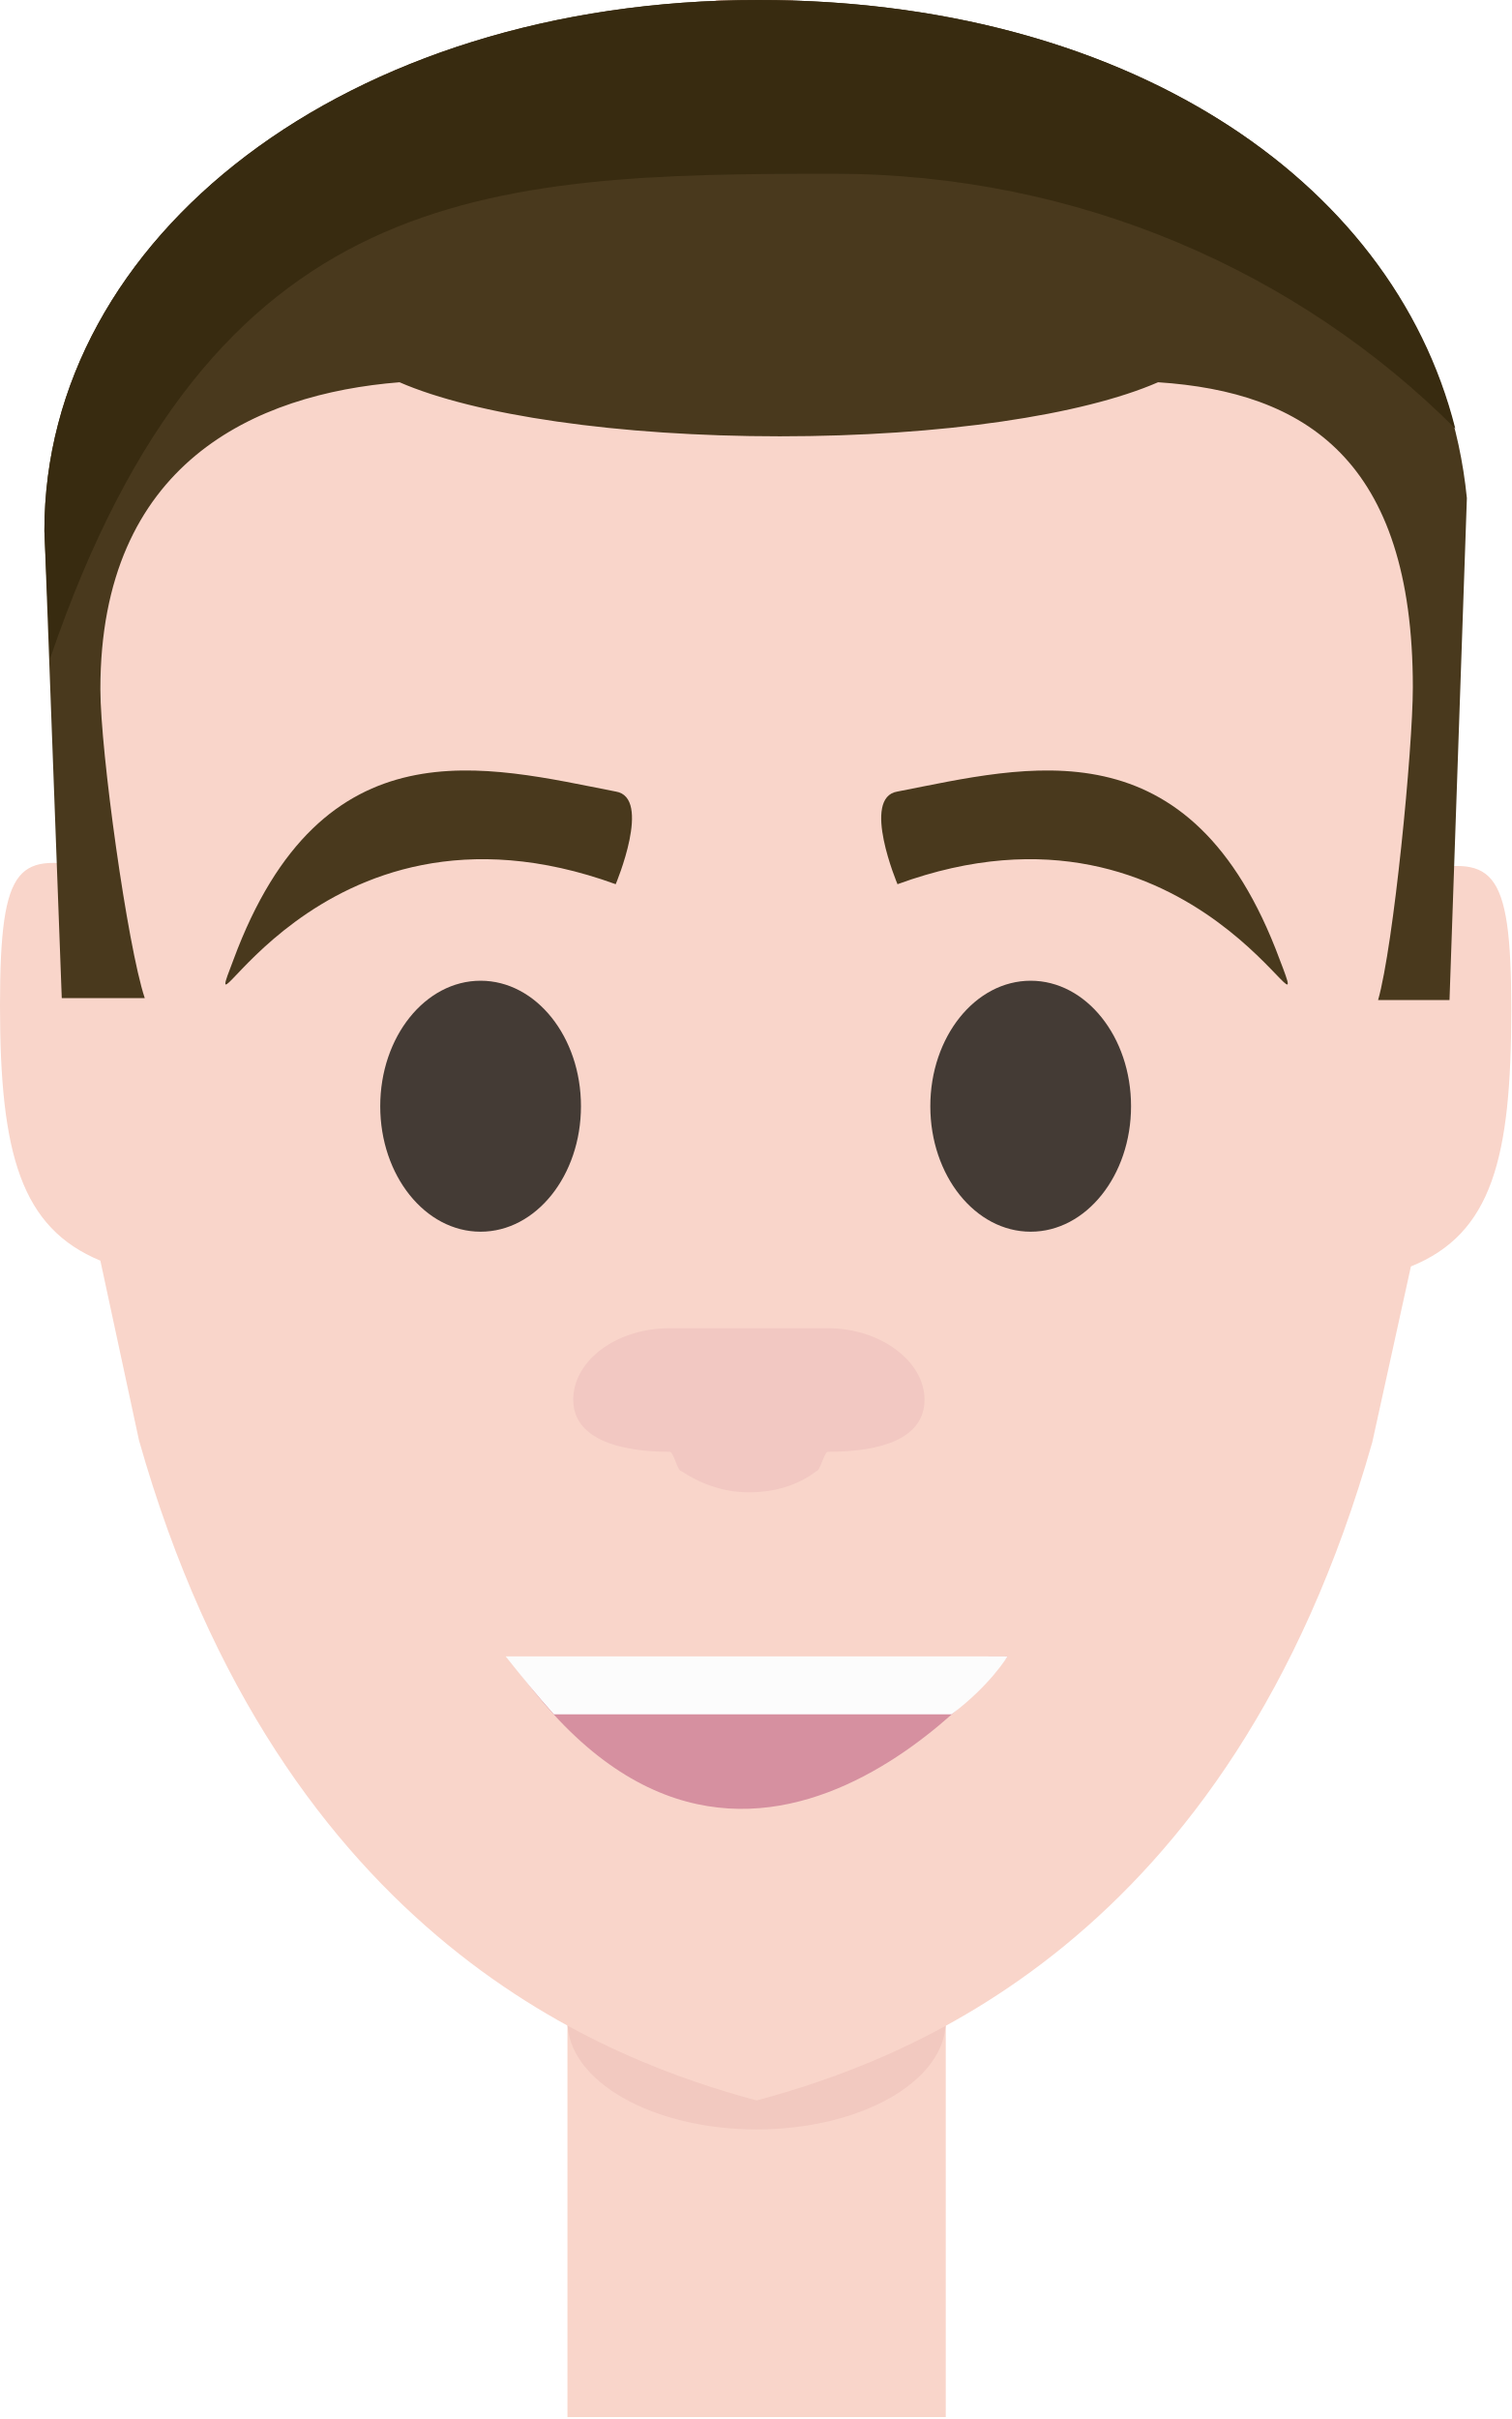
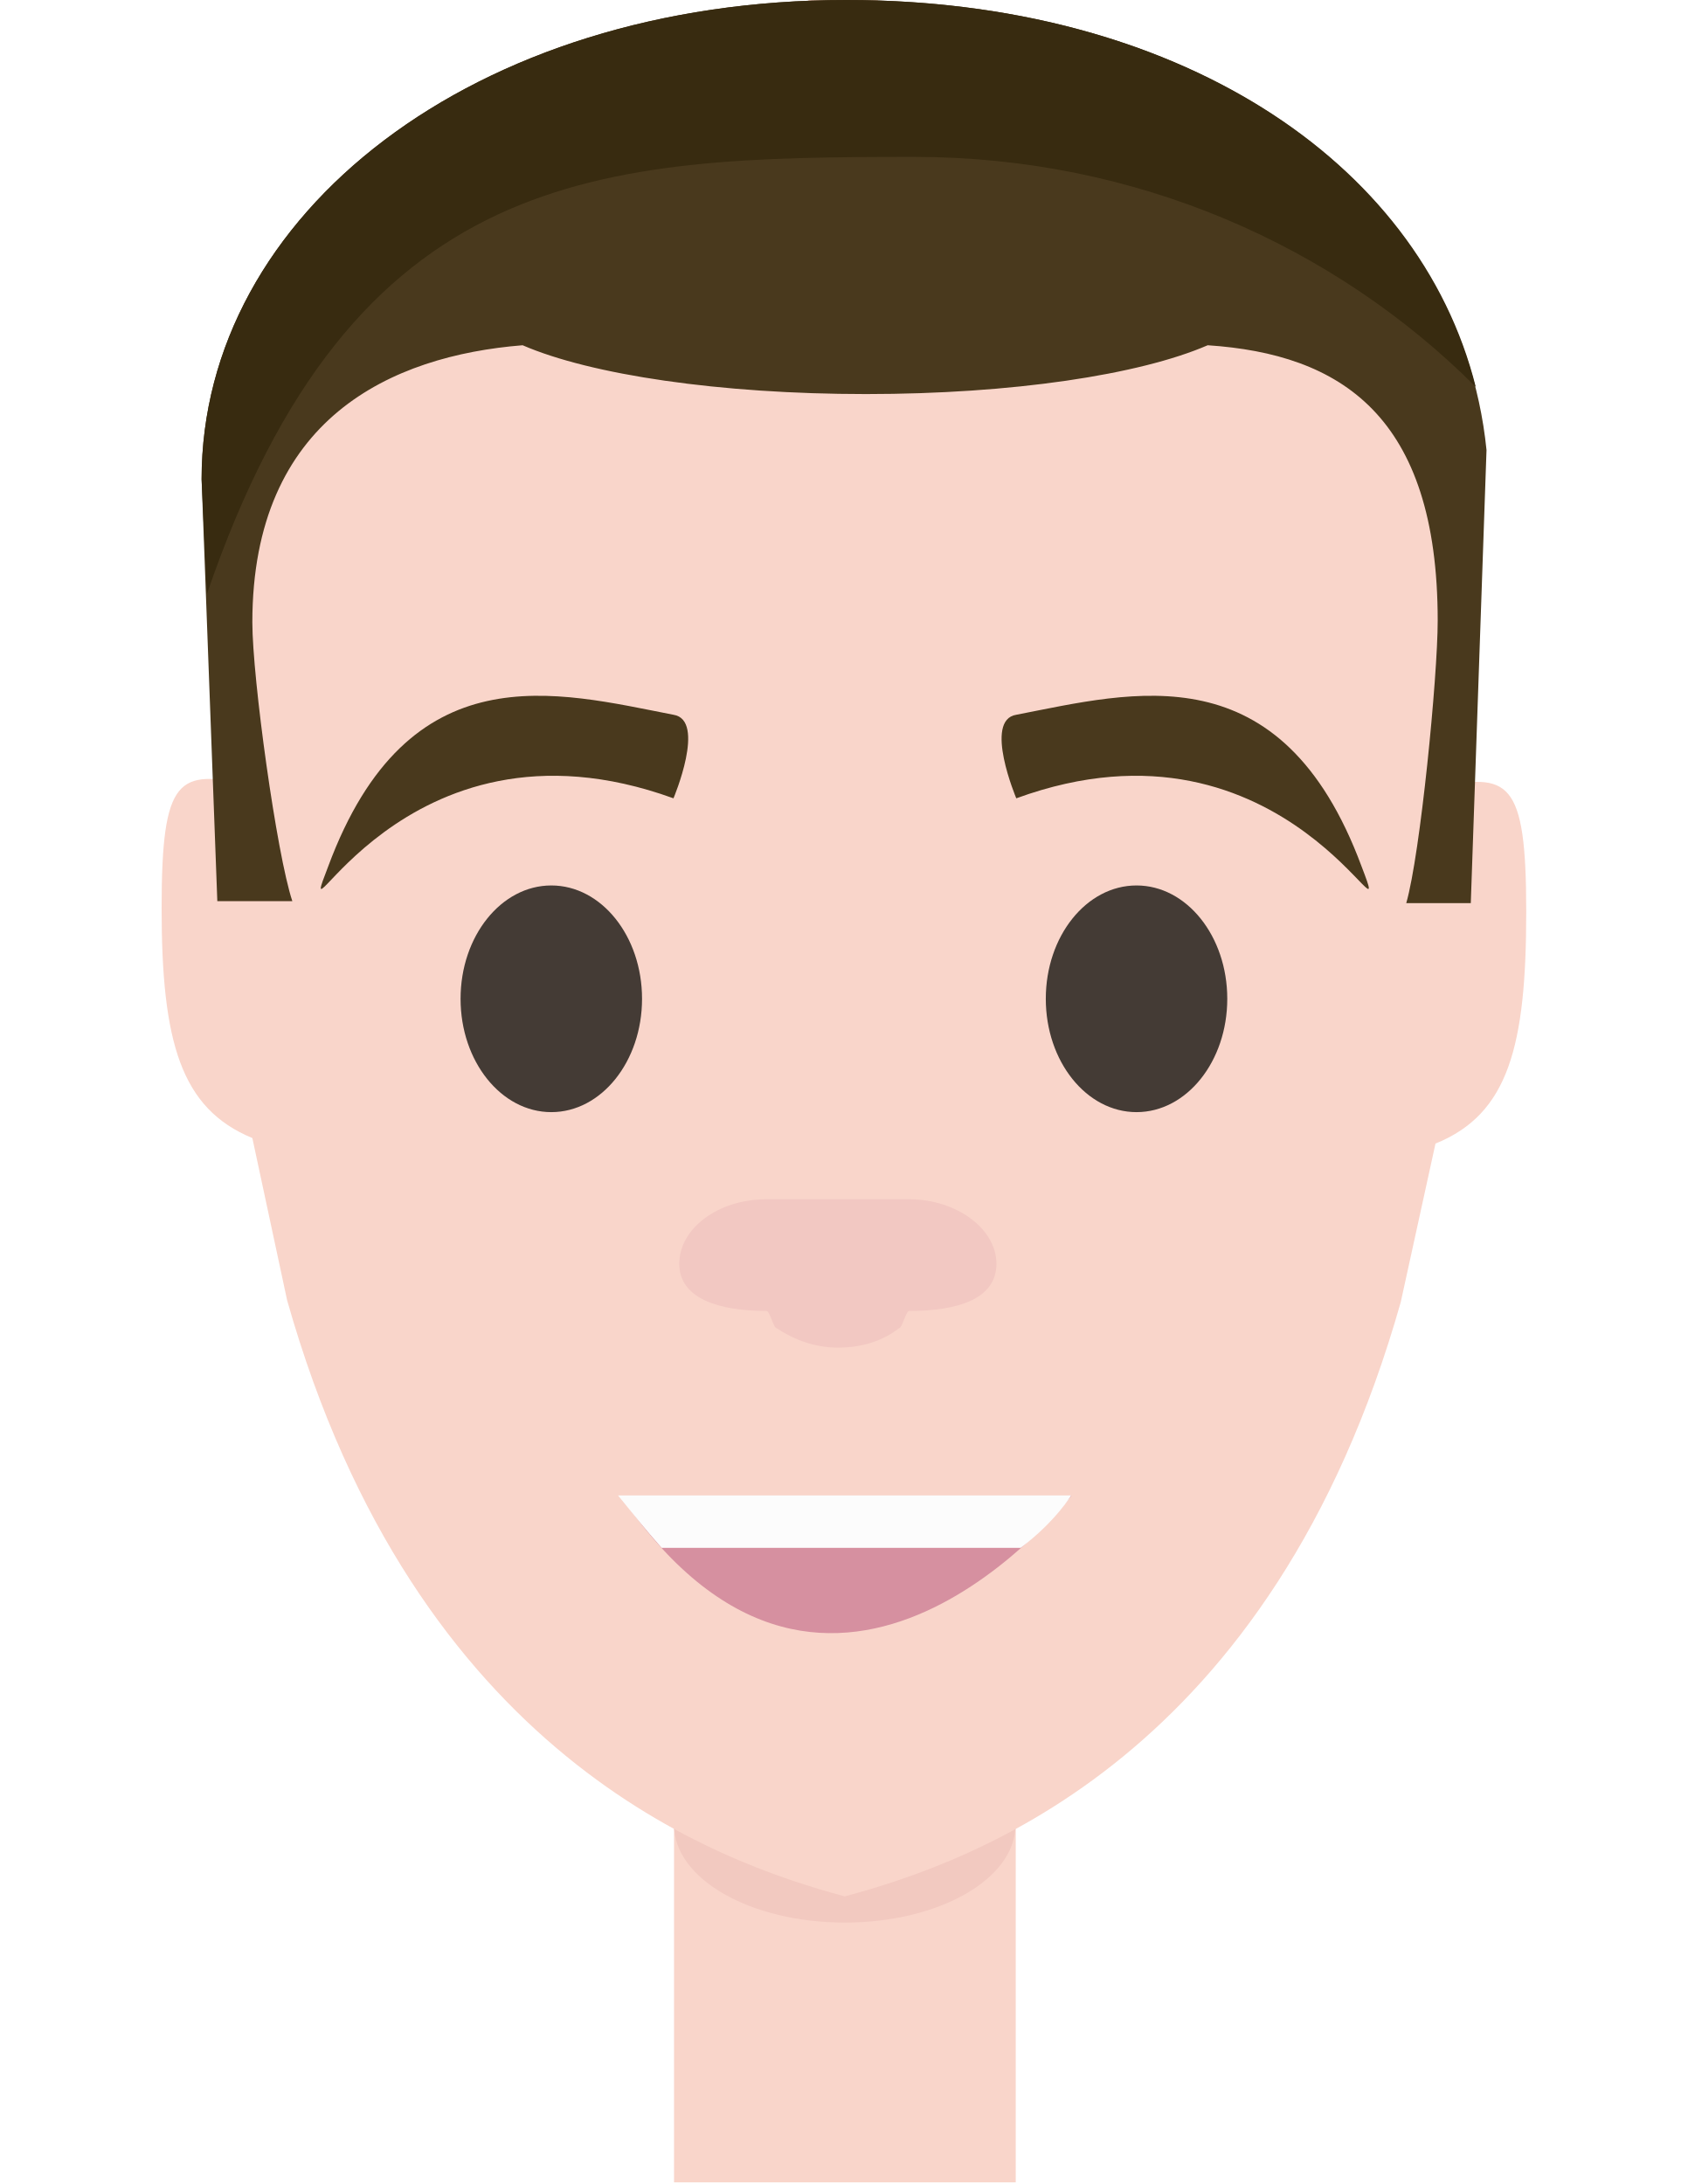
- <svg xmlns="http://www.w3.org/2000/svg" version="1.1" x="0px" y="0px" viewBox="0 0 78.3 125.3" enable-background="new 0 0 78.3 125.3" xml:space="preserve">
+ <svg xmlns="http://www.w3.org/2000/svg" version="1.1" id="Layer_1" x="0px" y="0px" viewBox="0 0 612 792" enable-background="new 0 0 612 792" xml:space="preserve">
  <g id="neck">
-     <rect x="29.4" y="72.9" fill="#F9D5CA" width="19.6" height="52.3" />
+     <rect x="244.4" y="460.8" fill="#F9D5CA" width="123.9" height="330.6" />
  </g>
  <g id="neck_shadow">
-     <ellipse fill="#F2C9C0" cx="39.2" cy="104.7" rx="9.8" ry="5.6" />
+     <ellipse fill="#F2C9C0" cx="306.3" cy="661.8" rx="61.9" ry="35.4" />
  </g>
  <g id="base">
-     <path fill="#F9D5CA" d="M39.2,108.8c7.4-2,24.5-8,31.9-34.1l2-9.1c4.2-1.7,5.2-5.6,5.2-13.3c0-7.6-1-8-5.2-7.1l1-19.3   c-1.5-14.1-15-24.5-33-25.6V0c-1,0-1.4,0-2,0c-0.6,0-1,0-2,0v0.1c-18,1.2-31.5,11.5-33,25.6l0.9,19.3C1,44.2,0,44.5,0,52.1   c0,7.7,1.1,11.5,5.2,13.2l2,9.3C14.6,100.7,31.8,106.8,39.2,108.8L39.2,108.8z" />
+     <path fill="#F9D5CA" d="M306.3,687.7c46.8-12.6,154.9-50.6,201.6-215.5l12.6-57.5c26.5-10.7,32.9-35.4,32.9-84.1   c0-48-6.3-50.6-32.9-44.9l6.3-122C517.4,74.6,432.1,8.8,318.3,1.9V0c-6.3,0-8.8,0-12.6,0c-3.8,0-6.3,0-12.6,0v0.6   C179.3,8.2,93.9,73.3,84.5,162.4l5.7,122c-25.3-5.1-31.6-3.2-31.6,44.9c0,48.7,7,72.7,32.9,83.4l12.6,58.8   C150.8,636.5,259.5,675.1,306.3,687.7L306.3,687.7z" />
  </g>
  <g id="eyes">
    <g>
-       <ellipse fill="#443B35" cx="53.4" cy="57.3" rx="5.2" ry="6.5" />
-       <path fill="#49391D" d="M46.5,45.8c0,0-1.9-4.5,0-4.8c6.7-1.3,15.2-3.7,19.8,8.7C68.5,55.4,62.1,40.1,46.5,45.8z" />
+       <ellipse fill="#443B35" cx="412.1" cy="362.2" rx="32.9" ry="41.1" />
+       <path fill="#49391D" d="M368.5,289.5c0,0-12-28.4,0-30.3c42.3-8.2,96.1-23.4,125.2,55C507.5,350.2,467.1,253.5,368.5,289.5z" />
    </g>
  </g>
  <g id="eyebrows">
    <g>
-       <ellipse fill="#443B35" cx="24.9" cy="57.3" rx="5.2" ry="6.5" />
-       <path fill="#49391D" d="M31.9,45.8c0,0,1.9-4.5,0-4.8c-6.7-1.3-15.2-3.7-19.8,8.7C9.9,55.4,16.2,40.1,31.9,45.8z" />
+       <ellipse fill="#443B35" cx="199.9" cy="362.2" rx="32.9" ry="41.1" />
+       <path fill="#49391D" d="M244.2,289.5c0,0,12-28.4,0-30.3c-42.3-8.2-96.1-23.4-125.2,55C105.1,350.2,144.9,253.5,244.2,289.5z" />
    </g>
  </g>
  <g id="nose">
-     <path fill="#F2C8C2" d="M34.7,68.8c-2.8,0-5,1.7-5,3.7s2.3,2.7,5,2.7c0.2,0,0.4,1,0.6,1c0.9,0.6,2.1,1.1,3.5,1.1   c1.4,0,2.6-0.4,3.5-1.1c0.2,0,0.4-1,0.6-1c2.8,0,5-0.7,5-2.7s-2.3-3.7-5-3.7" />
+     <path fill="#F2C8C2" d="M277.9,434.9c-17.7,0-31.6,10.7-31.6,23.4s14.5,17.1,31.6,17.1c1.3,0,2.5,6.3,3.8,6.3   c5.7,3.8,13.3,7,22.1,7c8.8,0,16.4-2.5,22.1-7c1.3,0,2.5-6.3,3.8-6.3c17.7,0,31.6-4.4,31.6-17.1s-14.5-23.4-31.6-23.4" />
  </g>
  <g id="hair">
-     <path fill="#49391D" d="M39.3,0C17.9,0,2.3,12.3,2.3,27.5l0.9,24.2h4.3C6.6,49,5.2,38.9,5.2,35.7c0-11.7,8-15.3,15.5-15.9   c3.9,1.7,11.3,2.8,19.7,2.8c8.4,0,15.7-1.1,19.6-2.8c7.6,0.5,13.2,4,13.2,15.8c0,3.2-1,13.4-1.8,16.2h3.7l0.9-26   C74.5,10.8,59.8,0,39.3,0z" />
+     <path fill="#49391D" d="M306.9,0C171.7,0,73.1,77.7,73.1,173.8l5.7,153h27.2c-5.7-17.1-14.5-80.9-14.5-101.1   c0-74,50.6-96.7,98-100.5c24.7,10.7,71.4,17.7,124.5,17.7s99.2-7,123.9-17.7c48,3.2,83.4,25.3,83.4,99.9   c0,20.2-6.3,84.7-11.4,102.4h23.4l5.7-164.3C529.4,68.3,436.5,0,306.9,0z" />
  </g>
  <g id="hair_shadow">
-     <path fill="#382B10" d="M43.2,9c12.7,0,24.1,5.1,32.2,13.2C72.1,9.1,58.1,0,39.3,0C17.9,0,2.3,12.3,2.3,27.5l0.3,6.6   C11,9.5,25.1,9,43.2,9z" />
+     <path fill="#382B10" d="M331.6,56.9c80.3,0,152.3,32.2,203.5,83.4C514.3,57.5,425.8,0,306.9,0C171.7,0,73.1,77.7,73.1,173.8   l1.9,41.7C128.1,60,217.2,56.9,331.6,56.9z" />
  </g>
  <g id="mouth">
-     <path fill="#D690A0" d="M26.4,85.9l25.8-0.1C52.2,85.8,38.5,103.5,26.4,85.9z" />
-     <path fill="#FCFCFC" d="M28.7,88.8h20.6c2-1.5,2.9-3,2.9-3h-26C27,86.8,27.8,87.8,28.7,88.8z" />
+     <path fill="#D690A0" d="M225.4,543l163.1-0.6C388.5,542.3,301.9,654.2,225.4,543z" />
+     <path fill="#FCFCFC" d="M239.9,561.3h130.2c12.6-9.5,18.3-19,18.3-19H224.1C229.2,548.6,234.3,555,239.9,561.3z" />
  </g>
</svg>
